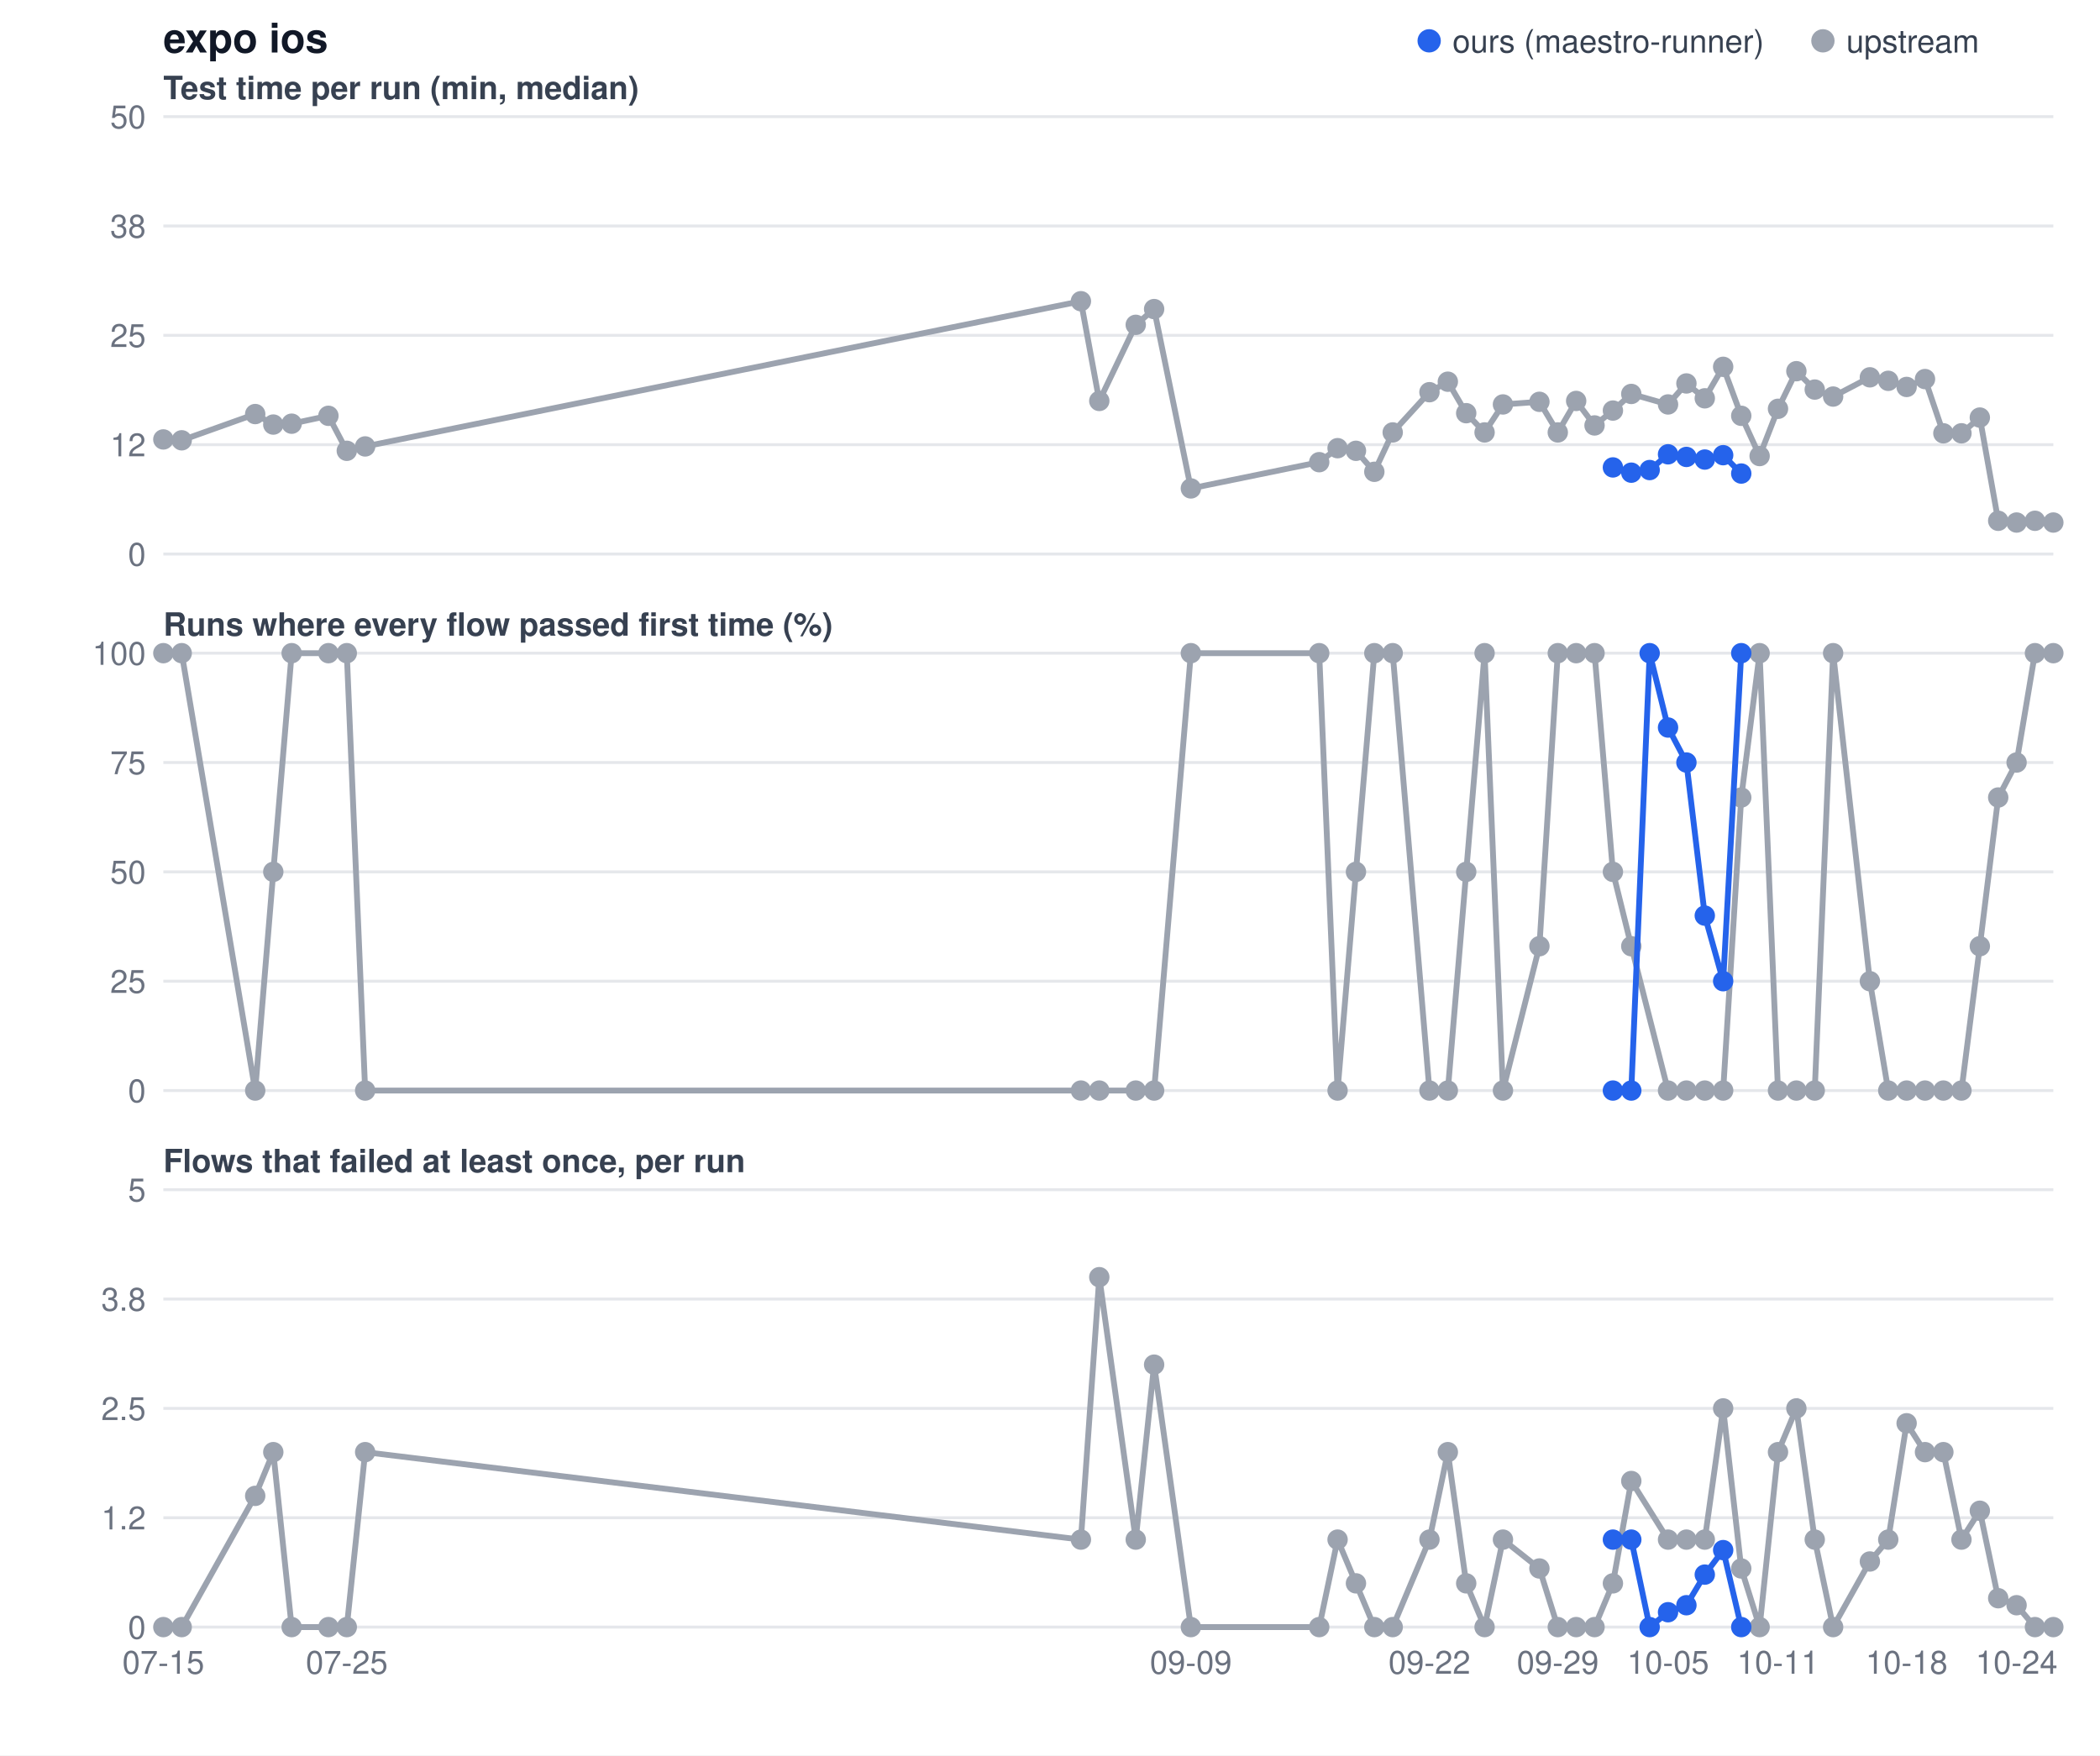
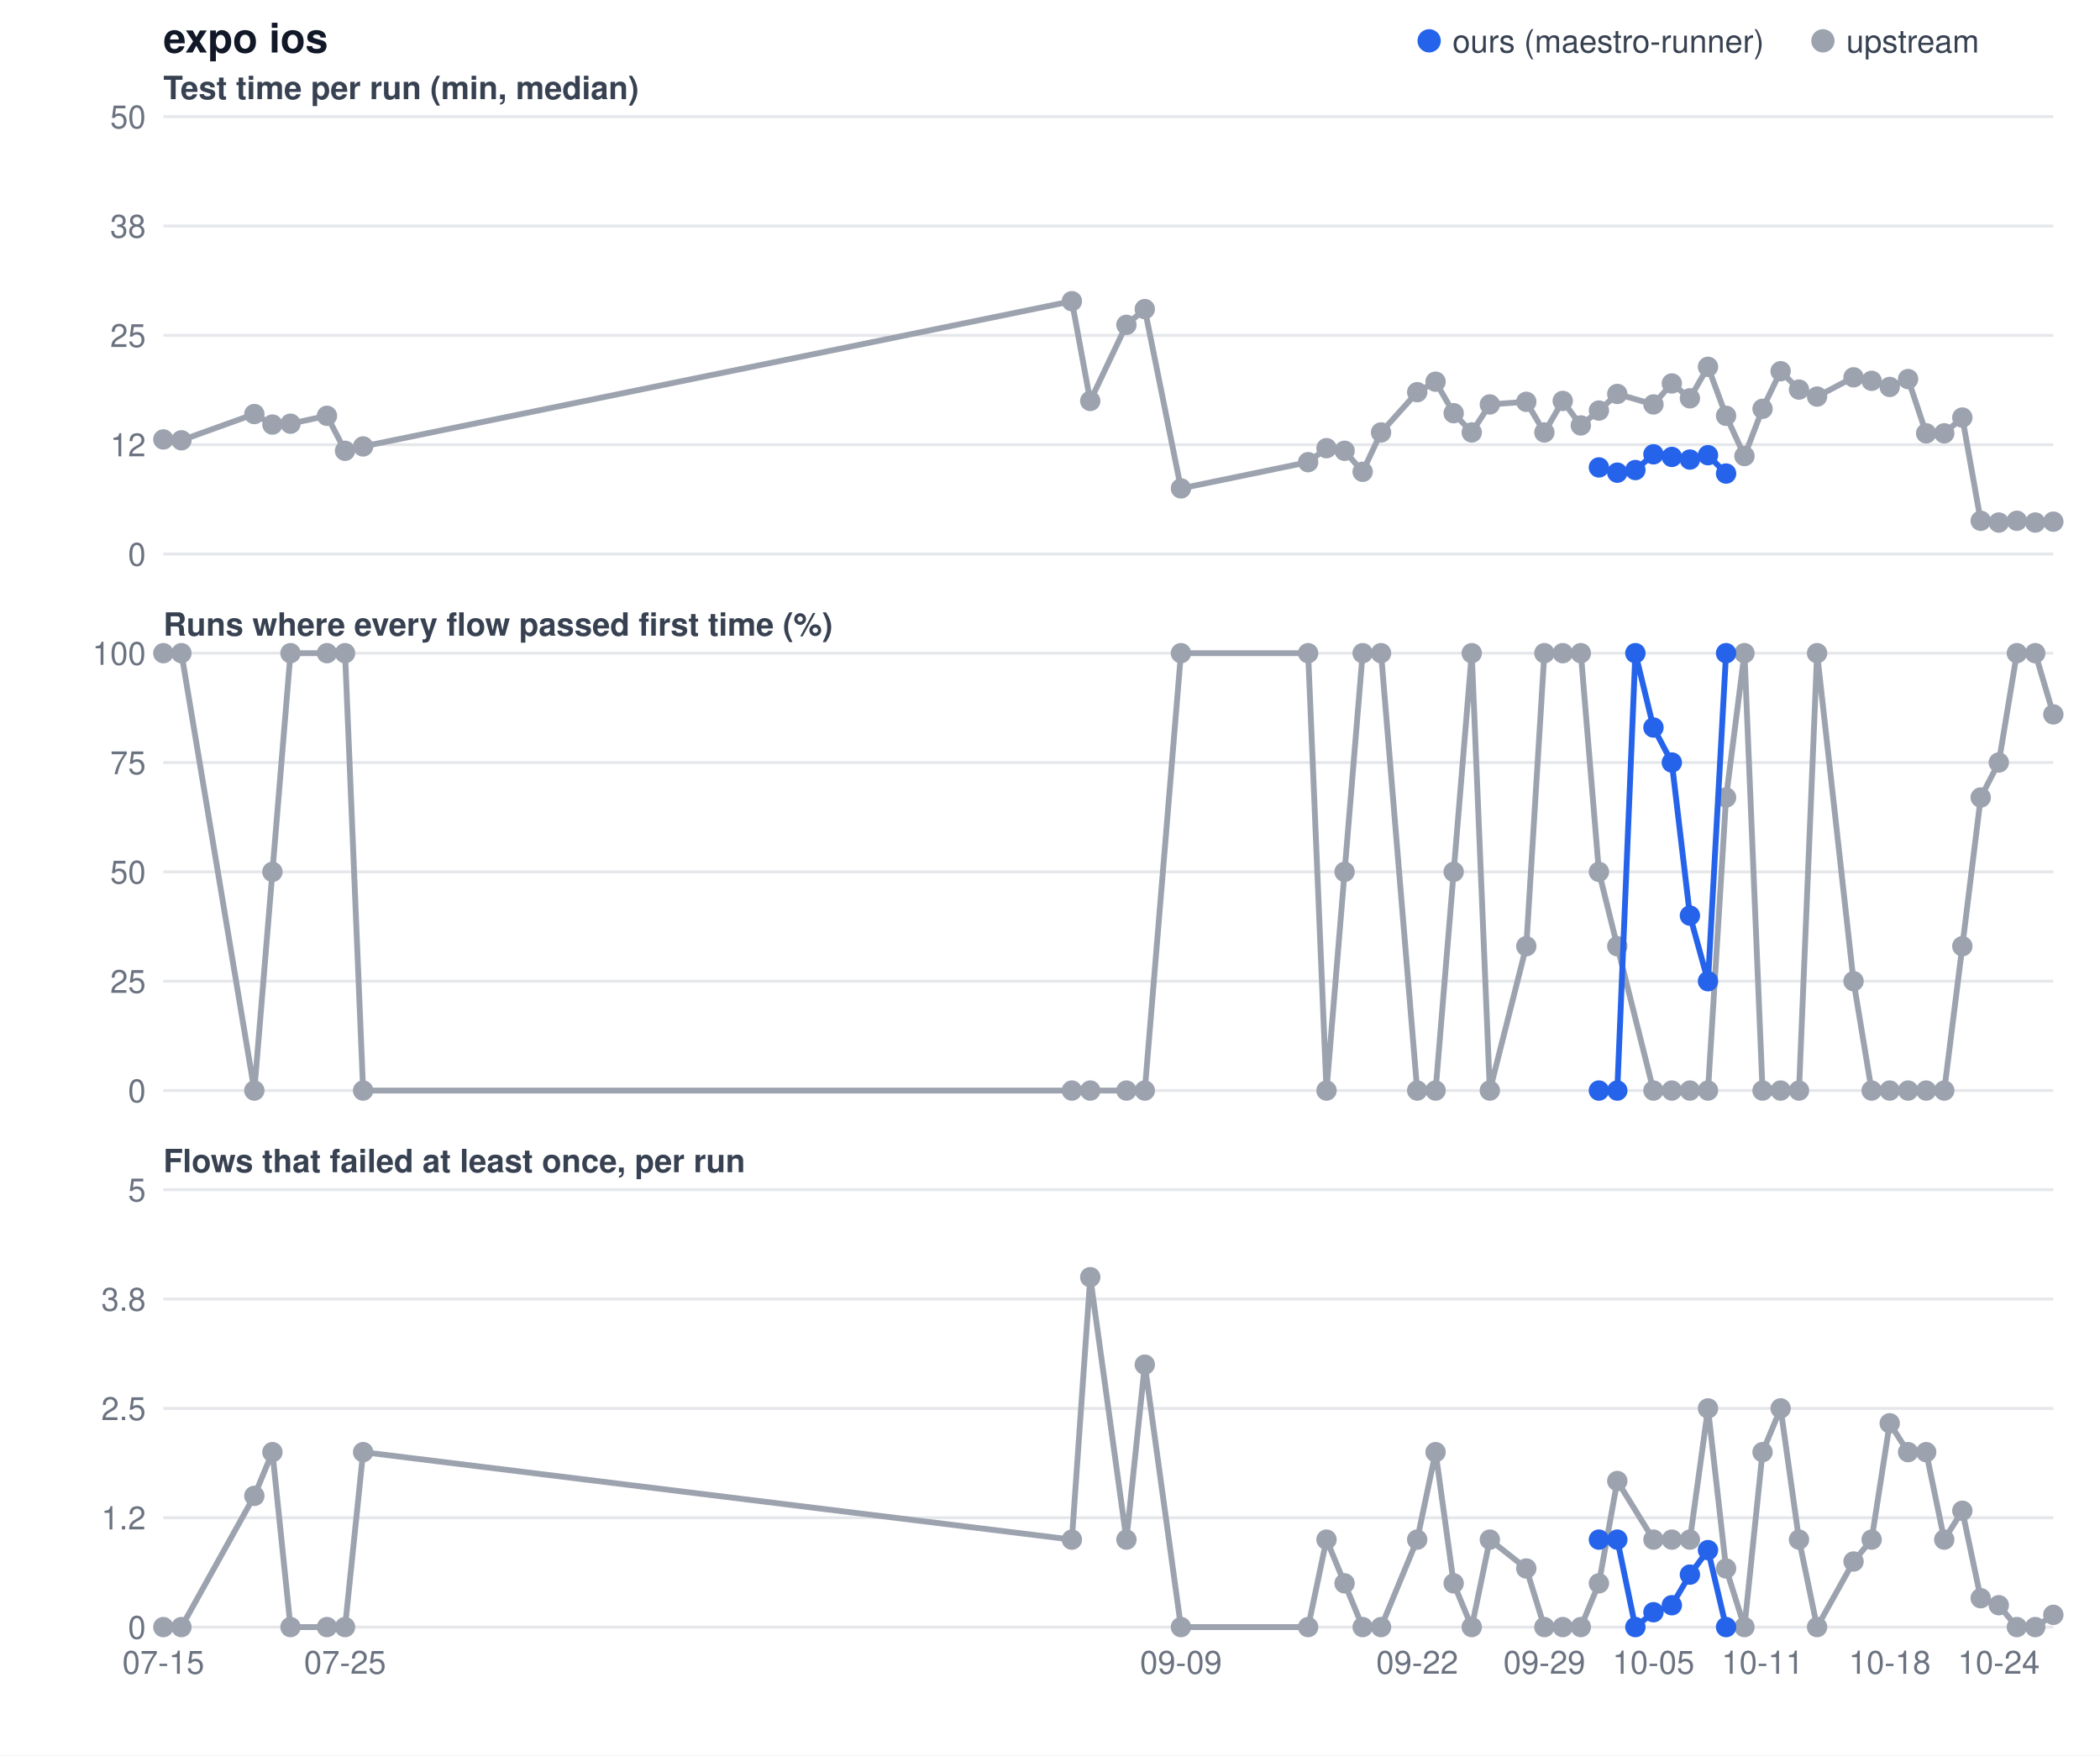
<svg xmlns="http://www.w3.org/2000/svg" width="720" height="602" font-family="-apple-system,Segoe UI,Helvetica,Arial,sans-serif" font-size="11">
  <rect width="100%" height="100%" fill="#ffffff" />
  <text x="56" y="18" font-size="14" font-weight="600" fill="#111827">expo ios</text>
  <circle cx="490" cy="14" r="4" fill="#2563eb" />
  <text x="498" y="18" fill="#374151">ours (maestro-runner)</text>
  <circle cx="625" cy="14" r="4" fill="#9ca3af" />
  <text x="633" y="18" fill="#374151">upstream</text>
  <text x="56" y="34" fill="#374151" font-weight="600">Test time per run (min, median)</text>
  <line x1="56" x2="704" y1="190.0" y2="190.0" stroke="#e5e7eb" />
  <text x="50" y="194.0" text-anchor="end" fill="#6b7280">0</text>
  <line x1="56" x2="704" y1="152.5" y2="152.5" stroke="#e5e7eb" />
  <text x="50" y="156.5" text-anchor="end" fill="#6b7280">12</text>
  <line x1="56" x2="704" y1="115.0" y2="115.0" stroke="#e5e7eb" />
  <text x="50" y="119.0" text-anchor="end" fill="#6b7280">25</text>
  <line x1="56" x2="704" y1="77.5" y2="77.5" stroke="#e5e7eb" />
  <text x="50" y="81.5" text-anchor="end" fill="#6b7280">38</text>
  <line x1="56" x2="704" y1="40.0" y2="40.0" stroke="#e5e7eb" />
  <text x="50" y="44.0" text-anchor="end" fill="#6b7280">50</text>
-   <polyline fill="none" stroke="#9ca3af" stroke-width="2" points="56.0,150.7 62.3,151.0 87.5,142.0 93.7,145.6 100.0,145.3 112.6,142.6 118.9,154.6 125.2,153.1 370.6,103.3 376.9,137.5 389.4,111.4 395.7,106.0 408.3,167.5 452.3,158.5 458.6,153.7 464.9,154.6 471.2,161.8 477.5,148.3 490.1,134.5 496.4,130.9 502.7,141.7 509.0,148.3 515.3,138.7 527.8,137.8 534.1,148.3 540.4,137.5 546.7,145.9 553.0,140.8 559.3,135.1 571.9,138.7 578.2,131.5 584.5,136.6 590.8,125.8 597.0,142.6 603.3,156.4 609.6,140.2 615.9,127.3 622.2,133.6 628.5,136.0 641.1,129.4 647.4,130.6 653.7,132.7 660.0,130.0 666.3,148.6 672.5,148.6 678.8,143.2 685.1,178.6 691.4,179.2 697.7,178.6 704.0,179.2" />
+   <polyline fill="none" stroke="#9ca3af" stroke-width="2" points="56.0,150.7 62.2,151.0 87.2,142.0 93.4,145.6 99.6,145.3 112.1,142.6 118.3,154.6 124.5,153.1 367.5,103.3 373.8,137.5 386.2,111.4 392.5,106.0 404.9,167.5 448.5,158.5 454.8,153.7 461.0,154.6 467.2,161.8 473.5,148.3 485.9,134.5 492.2,130.9 498.4,141.7 504.6,148.3 510.8,138.7 523.3,137.8 529.5,148.3 535.8,137.5 542.0,145.9 548.2,140.8 554.5,135.1 566.9,138.7 573.2,131.5 579.4,136.6 585.6,125.8 591.8,142.6 598.1,156.4 604.3,140.2 610.5,127.3 616.8,133.6 623.0,136.0 635.5,129.4 641.7,130.6 647.9,132.7 654.2,130.0 660.4,148.6 666.6,148.6 672.8,143.2 679.1,178.6 685.3,179.2 691.5,178.6 697.8,179.2 704.0,178.9" />
  <circle cx="56.0" cy="150.7" r="3.5" fill="#9ca3af" />
-   <circle cx="62.3" cy="151.0" r="3.5" fill="#9ca3af" />
-   <circle cx="87.5" cy="142.0" r="3.5" fill="#9ca3af" />
-   <circle cx="93.7" cy="145.6" r="3.5" fill="#9ca3af" />
-   <circle cx="100.0" cy="145.3" r="3.5" fill="#9ca3af" />
-   <circle cx="112.6" cy="142.6" r="3.5" fill="#9ca3af" />
-   <circle cx="118.9" cy="154.6" r="3.5" fill="#9ca3af" />
-   <circle cx="125.2" cy="153.1" r="3.5" fill="#9ca3af" />
-   <circle cx="370.6" cy="103.3" r="3.5" fill="#9ca3af" />
-   <circle cx="376.9" cy="137.5" r="3.5" fill="#9ca3af" />
-   <circle cx="389.4" cy="111.4" r="3.5" fill="#9ca3af" />
-   <circle cx="395.7" cy="106.0" r="3.5" fill="#9ca3af" />
-   <circle cx="408.3" cy="167.5" r="3.5" fill="#9ca3af" />
-   <circle cx="452.3" cy="158.5" r="3.5" fill="#9ca3af" />
-   <circle cx="458.6" cy="153.7" r="3.5" fill="#9ca3af" />
-   <circle cx="464.9" cy="154.6" r="3.5" fill="#9ca3af" />
-   <circle cx="471.2" cy="161.8" r="3.5" fill="#9ca3af" />
-   <circle cx="477.5" cy="148.3" r="3.5" fill="#9ca3af" />
-   <circle cx="490.1" cy="134.5" r="3.5" fill="#9ca3af" />
-   <circle cx="496.4" cy="130.9" r="3.5" fill="#9ca3af" />
-   <circle cx="502.7" cy="141.7" r="3.5" fill="#9ca3af" />
-   <circle cx="509.0" cy="148.3" r="3.5" fill="#9ca3af" />
-   <circle cx="515.3" cy="138.7" r="3.5" fill="#9ca3af" />
-   <circle cx="527.8" cy="137.8" r="3.5" fill="#9ca3af" />
-   <circle cx="534.1" cy="148.3" r="3.5" fill="#9ca3af" />
-   <circle cx="540.4" cy="137.5" r="3.5" fill="#9ca3af" />
-   <circle cx="546.7" cy="145.9" r="3.5" fill="#9ca3af" />
-   <circle cx="553.0" cy="140.8" r="3.5" fill="#9ca3af" />
-   <circle cx="559.3" cy="135.1" r="3.5" fill="#9ca3af" />
-   <circle cx="571.9" cy="138.7" r="3.5" fill="#9ca3af" />
-   <circle cx="578.2" cy="131.5" r="3.5" fill="#9ca3af" />
-   <circle cx="584.5" cy="136.6" r="3.5" fill="#9ca3af" />
-   <circle cx="590.8" cy="125.8" r="3.5" fill="#9ca3af" />
-   <circle cx="597.0" cy="142.6" r="3.5" fill="#9ca3af" />
-   <circle cx="603.3" cy="156.4" r="3.5" fill="#9ca3af" />
-   <circle cx="609.6" cy="140.2" r="3.5" fill="#9ca3af" />
-   <circle cx="615.9" cy="127.3" r="3.5" fill="#9ca3af" />
-   <circle cx="622.2" cy="133.6" r="3.5" fill="#9ca3af" />
-   <circle cx="628.5" cy="136.0" r="3.5" fill="#9ca3af" />
-   <circle cx="641.1" cy="129.4" r="3.5" fill="#9ca3af" />
-   <circle cx="647.4" cy="130.6" r="3.5" fill="#9ca3af" />
-   <circle cx="653.7" cy="132.7" r="3.5" fill="#9ca3af" />
-   <circle cx="660.0" cy="130.0" r="3.5" fill="#9ca3af" />
-   <circle cx="666.3" cy="148.6" r="3.5" fill="#9ca3af" />
-   <circle cx="672.5" cy="148.6" r="3.5" fill="#9ca3af" />
-   <circle cx="678.8" cy="143.2" r="3.5" fill="#9ca3af" />
-   <circle cx="685.1" cy="178.6" r="3.5" fill="#9ca3af" />
-   <circle cx="691.4" cy="179.2" r="3.5" fill="#9ca3af" />
-   <circle cx="697.7" cy="178.6" r="3.5" fill="#9ca3af" />
-   <circle cx="704.0" cy="179.2" r="3.5" fill="#9ca3af" />
-   <polyline fill="none" stroke="#2563eb" stroke-width="2" points="553.0,160.3 559.3,162.1 565.6,161.2 571.9,155.8 578.2,156.7 584.5,157.6 590.8,156.1 597.0,162.4" />
-   <circle cx="553.0" cy="160.3" r="3.5" fill="#2563eb" />
-   <circle cx="559.3" cy="162.1" r="3.5" fill="#2563eb" />
-   <circle cx="565.6" cy="161.2" r="3.5" fill="#2563eb" />
-   <circle cx="571.9" cy="155.8" r="3.5" fill="#2563eb" />
-   <circle cx="578.2" cy="156.7" r="3.5" fill="#2563eb" />
-   <circle cx="584.5" cy="157.6" r="3.5" fill="#2563eb" />
-   <circle cx="590.8" cy="156.1" r="3.5" fill="#2563eb" />
-   <circle cx="597.0" cy="162.4" r="3.5" fill="#2563eb" />
+   <circle cx="62.2" cy="151.0" r="3.5" fill="#9ca3af" />
+   <circle cx="87.2" cy="142.0" r="3.5" fill="#9ca3af" />
+   <circle cx="93.4" cy="145.6" r="3.5" fill="#9ca3af" />
+   <circle cx="99.6" cy="145.3" r="3.5" fill="#9ca3af" />
+   <circle cx="112.1" cy="142.6" r="3.5" fill="#9ca3af" />
+   <circle cx="118.3" cy="154.6" r="3.5" fill="#9ca3af" />
+   <circle cx="124.5" cy="153.1" r="3.5" fill="#9ca3af" />
+   <circle cx="367.5" cy="103.3" r="3.5" fill="#9ca3af" />
+   <circle cx="373.8" cy="137.5" r="3.5" fill="#9ca3af" />
+   <circle cx="386.2" cy="111.4" r="3.5" fill="#9ca3af" />
+   <circle cx="392.5" cy="106.0" r="3.5" fill="#9ca3af" />
+   <circle cx="404.9" cy="167.5" r="3.5" fill="#9ca3af" />
+   <circle cx="448.5" cy="158.5" r="3.5" fill="#9ca3af" />
+   <circle cx="454.8" cy="153.7" r="3.5" fill="#9ca3af" />
+   <circle cx="461.0" cy="154.6" r="3.5" fill="#9ca3af" />
+   <circle cx="467.2" cy="161.8" r="3.5" fill="#9ca3af" />
+   <circle cx="473.5" cy="148.3" r="3.5" fill="#9ca3af" />
+   <circle cx="485.9" cy="134.5" r="3.5" fill="#9ca3af" />
+   <circle cx="492.2" cy="130.9" r="3.5" fill="#9ca3af" />
+   <circle cx="498.4" cy="141.7" r="3.5" fill="#9ca3af" />
+   <circle cx="504.6" cy="148.3" r="3.5" fill="#9ca3af" />
+   <circle cx="510.8" cy="138.7" r="3.5" fill="#9ca3af" />
+   <circle cx="523.3" cy="137.8" r="3.5" fill="#9ca3af" />
+   <circle cx="529.5" cy="148.3" r="3.5" fill="#9ca3af" />
+   <circle cx="535.8" cy="137.5" r="3.5" fill="#9ca3af" />
+   <circle cx="542.0" cy="145.9" r="3.5" fill="#9ca3af" />
+   <circle cx="548.2" cy="140.8" r="3.5" fill="#9ca3af" />
+   <circle cx="554.5" cy="135.1" r="3.5" fill="#9ca3af" />
+   <circle cx="566.9" cy="138.7" r="3.5" fill="#9ca3af" />
+   <circle cx="573.2" cy="131.5" r="3.5" fill="#9ca3af" />
+   <circle cx="579.4" cy="136.6" r="3.5" fill="#9ca3af" />
+   <circle cx="585.6" cy="125.8" r="3.5" fill="#9ca3af" />
+   <circle cx="591.8" cy="142.6" r="3.5" fill="#9ca3af" />
+   <circle cx="598.1" cy="156.4" r="3.5" fill="#9ca3af" />
+   <circle cx="604.3" cy="140.2" r="3.5" fill="#9ca3af" />
+   <circle cx="610.5" cy="127.3" r="3.5" fill="#9ca3af" />
+   <circle cx="616.8" cy="133.6" r="3.5" fill="#9ca3af" />
+   <circle cx="623.0" cy="136.0" r="3.5" fill="#9ca3af" />
+   <circle cx="635.5" cy="129.4" r="3.5" fill="#9ca3af" />
+   <circle cx="641.7" cy="130.6" r="3.5" fill="#9ca3af" />
+   <circle cx="647.9" cy="132.7" r="3.5" fill="#9ca3af" />
+   <circle cx="654.2" cy="130.0" r="3.5" fill="#9ca3af" />
+   <circle cx="660.4" cy="148.6" r="3.5" fill="#9ca3af" />
+   <circle cx="666.6" cy="148.6" r="3.5" fill="#9ca3af" />
+   <circle cx="672.8" cy="143.2" r="3.5" fill="#9ca3af" />
+   <circle cx="679.1" cy="178.6" r="3.5" fill="#9ca3af" />
+   <circle cx="685.3" cy="179.2" r="3.5" fill="#9ca3af" />
+   <circle cx="691.5" cy="178.6" r="3.5" fill="#9ca3af" />
+   <circle cx="697.8" cy="179.2" r="3.5" fill="#9ca3af" />
+   <circle cx="704.0" cy="178.9" r="3.5" fill="#9ca3af" />
+   <polyline fill="none" stroke="#2563eb" stroke-width="2" points="548.2,160.3 554.5,162.1 560.7,161.2 566.9,155.8 573.2,156.7 579.4,157.6 585.6,156.1 591.8,162.4" />
+   <circle cx="548.2" cy="160.3" r="3.5" fill="#2563eb" />
+   <circle cx="554.5" cy="162.1" r="3.5" fill="#2563eb" />
+   <circle cx="560.7" cy="161.2" r="3.5" fill="#2563eb" />
+   <circle cx="566.9" cy="155.8" r="3.5" fill="#2563eb" />
+   <circle cx="573.2" cy="156.7" r="3.5" fill="#2563eb" />
+   <circle cx="579.4" cy="157.6" r="3.5" fill="#2563eb" />
+   <circle cx="585.6" cy="156.1" r="3.5" fill="#2563eb" />
+   <circle cx="591.8" cy="162.4" r="3.5" fill="#2563eb" />
  <text x="56" y="218" fill="#374151" font-weight="600">Runs where every flow passed first time (%)</text>
  <line x1="56" x2="704" y1="374.0" y2="374.0" stroke="#e5e7eb" />
  <text x="50" y="378.0" text-anchor="end" fill="#6b7280">0</text>
  <line x1="56" x2="704" y1="336.5" y2="336.5" stroke="#e5e7eb" />
  <text x="50" y="340.5" text-anchor="end" fill="#6b7280">25</text>
  <line x1="56" x2="704" y1="299.0" y2="299.0" stroke="#e5e7eb" />
  <text x="50" y="303.0" text-anchor="end" fill="#6b7280">50</text>
  <line x1="56" x2="704" y1="261.5" y2="261.5" stroke="#e5e7eb" />
  <text x="50" y="265.5" text-anchor="end" fill="#6b7280">75</text>
  <line x1="56" x2="704" y1="224.0" y2="224.0" stroke="#e5e7eb" />
  <text x="50" y="228.0" text-anchor="end" fill="#6b7280">100</text>
-   <polyline fill="none" stroke="#9ca3af" stroke-width="2" points="56.0,224.0 62.3,224.0 87.5,374.0 93.7,299.0 100.0,224.0 112.6,224.0 118.9,224.0 125.2,374.0 370.6,374.0 376.9,374.0 389.4,374.0 395.7,374.0 408.3,224.0 452.3,224.0 458.6,374.0 464.9,299.0 471.2,224.0 477.5,224.0 490.1,374.0 496.4,374.0 502.7,299.0 509.0,224.0 515.3,374.0 527.8,324.5 534.1,224.0 540.4,224.0 546.7,224.0 553.0,299.0 559.3,324.5 571.9,374.0 578.2,374.0 584.5,374.0 590.8,374.0 597.0,273.5 603.3,224.0 609.6,374.0 615.9,374.0 622.2,374.0 628.5,224.0 641.1,336.5 647.4,374.0 653.7,374.0 660.0,374.0 666.3,374.0 672.5,374.0 678.8,324.5 685.1,273.5 691.4,261.5 697.7,224.0 704.0,224.0" />
+   <polyline fill="none" stroke="#9ca3af" stroke-width="2" points="56.0,224.0 62.2,224.0 87.2,374.0 93.4,299.0 99.6,224.0 112.1,224.0 118.3,224.0 124.5,374.0 367.5,374.0 373.8,374.0 386.2,374.0 392.5,374.0 404.9,224.0 448.5,224.0 454.8,374.0 461.0,299.0 467.2,224.0 473.5,224.0 485.9,374.0 492.2,374.0 498.4,299.0 504.6,224.0 510.8,374.0 523.3,324.5 529.5,224.0 535.8,224.0 542.0,224.0 548.2,299.0 554.5,324.5 566.9,374.0 573.2,374.0 579.4,374.0 585.6,374.0 591.8,273.5 598.1,224.0 604.3,374.0 610.5,374.0 616.8,374.0 623.0,224.0 635.5,336.5 641.7,374.0 647.9,374.0 654.2,374.0 660.4,374.0 666.6,374.0 672.8,324.5 679.1,273.5 685.3,261.5 691.5,224.0 697.8,224.0 704.0,245.0" />
  <circle cx="56.0" cy="224.0" r="3.5" fill="#9ca3af" />
-   <circle cx="62.3" cy="224.0" r="3.5" fill="#9ca3af" />
-   <circle cx="87.5" cy="374.0" r="3.5" fill="#9ca3af" />
-   <circle cx="93.7" cy="299.0" r="3.5" fill="#9ca3af" />
-   <circle cx="100.0" cy="224.0" r="3.5" fill="#9ca3af" />
-   <circle cx="112.6" cy="224.0" r="3.5" fill="#9ca3af" />
-   <circle cx="118.9" cy="224.0" r="3.5" fill="#9ca3af" />
-   <circle cx="125.2" cy="374.0" r="3.5" fill="#9ca3af" />
-   <circle cx="370.6" cy="374.0" r="3.5" fill="#9ca3af" />
-   <circle cx="376.9" cy="374.0" r="3.5" fill="#9ca3af" />
-   <circle cx="389.4" cy="374.0" r="3.5" fill="#9ca3af" />
-   <circle cx="395.7" cy="374.0" r="3.5" fill="#9ca3af" />
-   <circle cx="408.3" cy="224.0" r="3.5" fill="#9ca3af" />
-   <circle cx="452.3" cy="224.0" r="3.5" fill="#9ca3af" />
-   <circle cx="458.6" cy="374.0" r="3.5" fill="#9ca3af" />
-   <circle cx="464.9" cy="299.0" r="3.5" fill="#9ca3af" />
-   <circle cx="471.2" cy="224.0" r="3.5" fill="#9ca3af" />
-   <circle cx="477.5" cy="224.0" r="3.5" fill="#9ca3af" />
-   <circle cx="490.1" cy="374.0" r="3.5" fill="#9ca3af" />
-   <circle cx="496.4" cy="374.0" r="3.5" fill="#9ca3af" />
-   <circle cx="502.7" cy="299.0" r="3.5" fill="#9ca3af" />
-   <circle cx="509.0" cy="224.0" r="3.5" fill="#9ca3af" />
-   <circle cx="515.3" cy="374.0" r="3.5" fill="#9ca3af" />
-   <circle cx="527.8" cy="324.5" r="3.5" fill="#9ca3af" />
-   <circle cx="534.1" cy="224.0" r="3.5" fill="#9ca3af" />
-   <circle cx="540.4" cy="224.0" r="3.5" fill="#9ca3af" />
-   <circle cx="546.7" cy="224.0" r="3.5" fill="#9ca3af" />
-   <circle cx="553.0" cy="299.0" r="3.5" fill="#9ca3af" />
-   <circle cx="559.3" cy="324.5" r="3.5" fill="#9ca3af" />
-   <circle cx="571.9" cy="374.0" r="3.5" fill="#9ca3af" />
-   <circle cx="578.2" cy="374.0" r="3.5" fill="#9ca3af" />
-   <circle cx="584.5" cy="374.0" r="3.5" fill="#9ca3af" />
-   <circle cx="590.8" cy="374.0" r="3.5" fill="#9ca3af" />
-   <circle cx="597.0" cy="273.5" r="3.5" fill="#9ca3af" />
-   <circle cx="603.3" cy="224.0" r="3.5" fill="#9ca3af" />
-   <circle cx="609.6" cy="374.0" r="3.5" fill="#9ca3af" />
-   <circle cx="615.9" cy="374.0" r="3.5" fill="#9ca3af" />
-   <circle cx="622.2" cy="374.0" r="3.5" fill="#9ca3af" />
-   <circle cx="628.5" cy="224.0" r="3.5" fill="#9ca3af" />
-   <circle cx="641.1" cy="336.5" r="3.5" fill="#9ca3af" />
-   <circle cx="647.4" cy="374.0" r="3.5" fill="#9ca3af" />
-   <circle cx="653.7" cy="374.0" r="3.5" fill="#9ca3af" />
-   <circle cx="660.0" cy="374.0" r="3.5" fill="#9ca3af" />
-   <circle cx="666.3" cy="374.0" r="3.5" fill="#9ca3af" />
-   <circle cx="672.5" cy="374.0" r="3.5" fill="#9ca3af" />
-   <circle cx="678.8" cy="324.5" r="3.5" fill="#9ca3af" />
-   <circle cx="685.1" cy="273.5" r="3.5" fill="#9ca3af" />
-   <circle cx="691.4" cy="261.5" r="3.5" fill="#9ca3af" />
-   <circle cx="697.7" cy="224.0" r="3.5" fill="#9ca3af" />
-   <circle cx="704.0" cy="224.0" r="3.5" fill="#9ca3af" />
-   <polyline fill="none" stroke="#2563eb" stroke-width="2" points="553.0,374.0 559.3,374.0 565.6,224.0 571.9,249.5 578.2,261.5 584.5,314.0 590.8,336.5 597.0,224.0" />
-   <circle cx="553.0" cy="374.0" r="3.5" fill="#2563eb" />
-   <circle cx="559.3" cy="374.0" r="3.5" fill="#2563eb" />
-   <circle cx="565.6" cy="224.0" r="3.5" fill="#2563eb" />
-   <circle cx="571.9" cy="249.5" r="3.5" fill="#2563eb" />
-   <circle cx="578.2" cy="261.5" r="3.5" fill="#2563eb" />
-   <circle cx="584.5" cy="314.0" r="3.5" fill="#2563eb" />
-   <circle cx="590.8" cy="336.5" r="3.5" fill="#2563eb" />
-   <circle cx="597.0" cy="224.0" r="3.5" fill="#2563eb" />
+   <circle cx="62.2" cy="224.0" r="3.5" fill="#9ca3af" />
+   <circle cx="87.2" cy="374.0" r="3.5" fill="#9ca3af" />
+   <circle cx="93.4" cy="299.0" r="3.5" fill="#9ca3af" />
+   <circle cx="99.6" cy="224.0" r="3.5" fill="#9ca3af" />
+   <circle cx="112.1" cy="224.0" r="3.5" fill="#9ca3af" />
+   <circle cx="118.3" cy="224.0" r="3.5" fill="#9ca3af" />
+   <circle cx="124.5" cy="374.0" r="3.5" fill="#9ca3af" />
+   <circle cx="367.5" cy="374.0" r="3.5" fill="#9ca3af" />
+   <circle cx="373.8" cy="374.0" r="3.5" fill="#9ca3af" />
+   <circle cx="386.2" cy="374.0" r="3.5" fill="#9ca3af" />
+   <circle cx="392.5" cy="374.0" r="3.5" fill="#9ca3af" />
+   <circle cx="404.9" cy="224.0" r="3.5" fill="#9ca3af" />
+   <circle cx="448.5" cy="224.0" r="3.5" fill="#9ca3af" />
+   <circle cx="454.8" cy="374.0" r="3.5" fill="#9ca3af" />
+   <circle cx="461.0" cy="299.0" r="3.5" fill="#9ca3af" />
+   <circle cx="467.2" cy="224.0" r="3.5" fill="#9ca3af" />
+   <circle cx="473.5" cy="224.0" r="3.5" fill="#9ca3af" />
+   <circle cx="485.9" cy="374.0" r="3.5" fill="#9ca3af" />
+   <circle cx="492.2" cy="374.0" r="3.5" fill="#9ca3af" />
+   <circle cx="498.4" cy="299.0" r="3.5" fill="#9ca3af" />
+   <circle cx="504.6" cy="224.0" r="3.5" fill="#9ca3af" />
+   <circle cx="510.8" cy="374.0" r="3.5" fill="#9ca3af" />
+   <circle cx="523.3" cy="324.5" r="3.5" fill="#9ca3af" />
+   <circle cx="529.5" cy="224.0" r="3.5" fill="#9ca3af" />
+   <circle cx="535.8" cy="224.0" r="3.5" fill="#9ca3af" />
+   <circle cx="542.0" cy="224.0" r="3.5" fill="#9ca3af" />
+   <circle cx="548.2" cy="299.0" r="3.5" fill="#9ca3af" />
+   <circle cx="554.5" cy="324.5" r="3.5" fill="#9ca3af" />
+   <circle cx="566.9" cy="374.0" r="3.5" fill="#9ca3af" />
+   <circle cx="573.2" cy="374.0" r="3.5" fill="#9ca3af" />
+   <circle cx="579.4" cy="374.0" r="3.5" fill="#9ca3af" />
+   <circle cx="585.6" cy="374.0" r="3.5" fill="#9ca3af" />
+   <circle cx="591.8" cy="273.5" r="3.5" fill="#9ca3af" />
+   <circle cx="598.1" cy="224.0" r="3.5" fill="#9ca3af" />
+   <circle cx="604.3" cy="374.0" r="3.5" fill="#9ca3af" />
+   <circle cx="610.5" cy="374.0" r="3.5" fill="#9ca3af" />
+   <circle cx="616.8" cy="374.0" r="3.5" fill="#9ca3af" />
+   <circle cx="623.0" cy="224.0" r="3.5" fill="#9ca3af" />
+   <circle cx="635.5" cy="336.5" r="3.5" fill="#9ca3af" />
+   <circle cx="641.7" cy="374.0" r="3.5" fill="#9ca3af" />
+   <circle cx="647.9" cy="374.0" r="3.5" fill="#9ca3af" />
+   <circle cx="654.2" cy="374.0" r="3.5" fill="#9ca3af" />
+   <circle cx="660.4" cy="374.0" r="3.5" fill="#9ca3af" />
+   <circle cx="666.6" cy="374.0" r="3.5" fill="#9ca3af" />
+   <circle cx="672.8" cy="324.5" r="3.5" fill="#9ca3af" />
+   <circle cx="679.1" cy="273.5" r="3.5" fill="#9ca3af" />
+   <circle cx="685.3" cy="261.5" r="3.5" fill="#9ca3af" />
+   <circle cx="691.5" cy="224.0" r="3.5" fill="#9ca3af" />
+   <circle cx="697.8" cy="224.0" r="3.5" fill="#9ca3af" />
+   <circle cx="704.0" cy="245.0" r="3.5" fill="#9ca3af" />
+   <polyline fill="none" stroke="#2563eb" stroke-width="2" points="548.2,374.0 554.5,374.0 560.7,224.0 566.9,249.5 573.2,261.5 579.4,314.0 585.6,336.5 591.8,224.0" />
+   <circle cx="548.2" cy="374.0" r="3.5" fill="#2563eb" />
+   <circle cx="554.5" cy="374.0" r="3.5" fill="#2563eb" />
+   <circle cx="560.7" cy="224.0" r="3.5" fill="#2563eb" />
+   <circle cx="566.9" cy="249.5" r="3.5" fill="#2563eb" />
+   <circle cx="573.2" cy="261.5" r="3.5" fill="#2563eb" />
+   <circle cx="579.4" cy="314.0" r="3.5" fill="#2563eb" />
+   <circle cx="585.6" cy="336.5" r="3.5" fill="#2563eb" />
+   <circle cx="591.8" cy="224.0" r="3.5" fill="#2563eb" />
  <text x="56" y="402" fill="#374151" font-weight="600">Flows that failed at least once, per run</text>
  <line x1="56" x2="704" y1="558.0" y2="558.0" stroke="#e5e7eb" />
  <text x="50" y="562.0" text-anchor="end" fill="#6b7280">0</text>
  <line x1="56" x2="704" y1="520.5" y2="520.5" stroke="#e5e7eb" />
  <text x="50" y="524.5" text-anchor="end" fill="#6b7280">1.2</text>
  <line x1="56" x2="704" y1="483.0" y2="483.0" stroke="#e5e7eb" />
  <text x="50" y="487.0" text-anchor="end" fill="#6b7280">2.5</text>
  <line x1="56" x2="704" y1="445.5" y2="445.5" stroke="#e5e7eb" />
  <text x="50" y="449.5" text-anchor="end" fill="#6b7280">3.8</text>
  <line x1="56" x2="704" y1="408.0" y2="408.0" stroke="#e5e7eb" />
  <text x="50" y="412.0" text-anchor="end" fill="#6b7280">5</text>
-   <polyline fill="none" stroke="#9ca3af" stroke-width="2" points="56.0,558.0 62.3,558.0 87.5,513.0 93.7,498.0 100.0,558.0 112.6,558.0 118.9,558.0 125.2,498.0 370.6,528.0 376.9,438.0 389.4,528.0 395.7,468.0 408.3,558.0 452.3,558.0 458.6,528.0 464.9,543.0 471.2,558.0 477.5,558.0 490.1,528.0 496.4,498.0 502.7,543.0 509.0,558.0 515.3,528.0 527.8,537.9 534.1,558.0 540.4,558.0 546.7,558.0 553.0,543.0 559.3,507.9 571.9,528.0 578.2,528.0 584.5,528.0 590.8,483.0 597.0,537.9 603.3,558.0 609.6,498.0 615.9,483.0 622.2,528.0 628.5,558.0 641.1,535.5 647.4,528.0 653.7,488.1 660.0,498.0 666.3,498.0 672.5,528.0 678.8,518.1 685.1,548.1 691.4,550.5 697.7,558.0 704.0,558.0" />
+   <polyline fill="none" stroke="#9ca3af" stroke-width="2" points="56.0,558.0 62.2,558.0 87.2,513.0 93.4,498.0 99.6,558.0 112.1,558.0 118.3,558.0 124.5,498.0 367.5,528.0 373.8,438.0 386.2,528.0 392.5,468.0 404.9,558.0 448.5,558.0 454.8,528.0 461.0,543.0 467.2,558.0 473.5,558.0 485.9,528.0 492.2,498.0 498.4,543.0 504.6,558.0 510.8,528.0 523.3,537.9 529.5,558.0 535.8,558.0 542.0,558.0 548.2,543.0 554.5,507.9 566.9,528.0 573.2,528.0 579.4,528.0 585.6,483.0 591.8,537.9 598.1,558.0 604.3,498.0 610.5,483.0 616.8,528.0 623.0,558.0 635.5,535.5 641.7,528.0 647.9,488.1 654.2,498.0 660.4,498.0 666.6,528.0 672.8,518.1 679.1,548.1 685.3,550.5 691.5,558.0 697.8,558.0 704.0,553.8" />
  <circle cx="56.0" cy="558.0" r="3.5" fill="#9ca3af" />
-   <circle cx="62.3" cy="558.0" r="3.5" fill="#9ca3af" />
-   <circle cx="87.5" cy="513.0" r="3.5" fill="#9ca3af" />
-   <circle cx="93.7" cy="498.0" r="3.5" fill="#9ca3af" />
-   <circle cx="100.0" cy="558.0" r="3.5" fill="#9ca3af" />
-   <circle cx="112.6" cy="558.0" r="3.5" fill="#9ca3af" />
-   <circle cx="118.9" cy="558.0" r="3.5" fill="#9ca3af" />
-   <circle cx="125.2" cy="498.0" r="3.5" fill="#9ca3af" />
-   <circle cx="370.6" cy="528.0" r="3.5" fill="#9ca3af" />
-   <circle cx="376.9" cy="438.0" r="3.5" fill="#9ca3af" />
-   <circle cx="389.4" cy="528.0" r="3.5" fill="#9ca3af" />
-   <circle cx="395.7" cy="468.0" r="3.5" fill="#9ca3af" />
-   <circle cx="408.3" cy="558.0" r="3.5" fill="#9ca3af" />
-   <circle cx="452.3" cy="558.0" r="3.5" fill="#9ca3af" />
-   <circle cx="458.6" cy="528.0" r="3.5" fill="#9ca3af" />
-   <circle cx="464.9" cy="543.0" r="3.5" fill="#9ca3af" />
-   <circle cx="471.2" cy="558.0" r="3.5" fill="#9ca3af" />
-   <circle cx="477.5" cy="558.0" r="3.5" fill="#9ca3af" />
-   <circle cx="490.1" cy="528.0" r="3.5" fill="#9ca3af" />
-   <circle cx="496.4" cy="498.0" r="3.5" fill="#9ca3af" />
-   <circle cx="502.7" cy="543.0" r="3.5" fill="#9ca3af" />
-   <circle cx="509.0" cy="558.0" r="3.5" fill="#9ca3af" />
-   <circle cx="515.3" cy="528.0" r="3.5" fill="#9ca3af" />
-   <circle cx="527.8" cy="537.9" r="3.5" fill="#9ca3af" />
-   <circle cx="534.1" cy="558.0" r="3.5" fill="#9ca3af" />
-   <circle cx="540.4" cy="558.0" r="3.5" fill="#9ca3af" />
-   <circle cx="546.7" cy="558.0" r="3.5" fill="#9ca3af" />
-   <circle cx="553.0" cy="543.0" r="3.5" fill="#9ca3af" />
-   <circle cx="559.3" cy="507.9" r="3.5" fill="#9ca3af" />
-   <circle cx="571.9" cy="528.0" r="3.5" fill="#9ca3af" />
-   <circle cx="578.2" cy="528.0" r="3.5" fill="#9ca3af" />
-   <circle cx="584.5" cy="528.0" r="3.5" fill="#9ca3af" />
-   <circle cx="590.8" cy="483.0" r="3.5" fill="#9ca3af" />
-   <circle cx="597.0" cy="537.9" r="3.5" fill="#9ca3af" />
-   <circle cx="603.3" cy="558.0" r="3.5" fill="#9ca3af" />
-   <circle cx="609.6" cy="498.0" r="3.5" fill="#9ca3af" />
-   <circle cx="615.9" cy="483.0" r="3.5" fill="#9ca3af" />
-   <circle cx="622.2" cy="528.0" r="3.5" fill="#9ca3af" />
-   <circle cx="628.5" cy="558.0" r="3.5" fill="#9ca3af" />
-   <circle cx="641.1" cy="535.5" r="3.5" fill="#9ca3af" />
-   <circle cx="647.4" cy="528.0" r="3.5" fill="#9ca3af" />
-   <circle cx="653.7" cy="488.1" r="3.5" fill="#9ca3af" />
-   <circle cx="660.0" cy="498.0" r="3.5" fill="#9ca3af" />
-   <circle cx="666.3" cy="498.0" r="3.5" fill="#9ca3af" />
-   <circle cx="672.5" cy="528.0" r="3.5" fill="#9ca3af" />
-   <circle cx="678.8" cy="518.1" r="3.5" fill="#9ca3af" />
-   <circle cx="685.1" cy="548.1" r="3.5" fill="#9ca3af" />
-   <circle cx="691.4" cy="550.5" r="3.5" fill="#9ca3af" />
-   <circle cx="697.7" cy="558.0" r="3.5" fill="#9ca3af" />
-   <circle cx="704.0" cy="558.0" r="3.5" fill="#9ca3af" />
-   <polyline fill="none" stroke="#2563eb" stroke-width="2" points="553.0,528.0 559.3,528.0 565.6,558.0 571.9,552.9 578.2,550.5 584.5,540.0 590.8,531.6 597.0,558.0" />
-   <circle cx="553.0" cy="528.0" r="3.5" fill="#2563eb" />
-   <circle cx="559.3" cy="528.0" r="3.5" fill="#2563eb" />
-   <circle cx="565.6" cy="558.0" r="3.5" fill="#2563eb" />
-   <circle cx="571.9" cy="552.9" r="3.5" fill="#2563eb" />
-   <circle cx="578.2" cy="550.5" r="3.5" fill="#2563eb" />
-   <circle cx="584.5" cy="540.0" r="3.5" fill="#2563eb" />
-   <circle cx="590.8" cy="531.6" r="3.5" fill="#2563eb" />
-   <circle cx="597.0" cy="558.0" r="3.5" fill="#2563eb" />
+   <circle cx="62.2" cy="558.0" r="3.5" fill="#9ca3af" />
+   <circle cx="87.2" cy="513.0" r="3.5" fill="#9ca3af" />
+   <circle cx="93.4" cy="498.0" r="3.5" fill="#9ca3af" />
+   <circle cx="99.6" cy="558.0" r="3.5" fill="#9ca3af" />
+   <circle cx="112.1" cy="558.0" r="3.5" fill="#9ca3af" />
+   <circle cx="118.3" cy="558.0" r="3.5" fill="#9ca3af" />
+   <circle cx="124.5" cy="498.0" r="3.5" fill="#9ca3af" />
+   <circle cx="367.5" cy="528.0" r="3.5" fill="#9ca3af" />
+   <circle cx="373.8" cy="438.0" r="3.5" fill="#9ca3af" />
+   <circle cx="386.2" cy="528.0" r="3.5" fill="#9ca3af" />
+   <circle cx="392.5" cy="468.0" r="3.5" fill="#9ca3af" />
+   <circle cx="404.9" cy="558.0" r="3.5" fill="#9ca3af" />
+   <circle cx="448.5" cy="558.0" r="3.5" fill="#9ca3af" />
+   <circle cx="454.8" cy="528.0" r="3.5" fill="#9ca3af" />
+   <circle cx="461.0" cy="543.0" r="3.5" fill="#9ca3af" />
+   <circle cx="467.2" cy="558.0" r="3.5" fill="#9ca3af" />
+   <circle cx="473.5" cy="558.0" r="3.5" fill="#9ca3af" />
+   <circle cx="485.9" cy="528.0" r="3.5" fill="#9ca3af" />
+   <circle cx="492.2" cy="498.0" r="3.5" fill="#9ca3af" />
+   <circle cx="498.4" cy="543.0" r="3.5" fill="#9ca3af" />
+   <circle cx="504.6" cy="558.0" r="3.5" fill="#9ca3af" />
+   <circle cx="510.8" cy="528.0" r="3.5" fill="#9ca3af" />
+   <circle cx="523.3" cy="537.9" r="3.5" fill="#9ca3af" />
+   <circle cx="529.5" cy="558.0" r="3.5" fill="#9ca3af" />
+   <circle cx="535.8" cy="558.0" r="3.5" fill="#9ca3af" />
+   <circle cx="542.0" cy="558.0" r="3.5" fill="#9ca3af" />
+   <circle cx="548.2" cy="543.0" r="3.5" fill="#9ca3af" />
+   <circle cx="554.5" cy="507.9" r="3.5" fill="#9ca3af" />
+   <circle cx="566.9" cy="528.0" r="3.5" fill="#9ca3af" />
+   <circle cx="573.2" cy="528.0" r="3.5" fill="#9ca3af" />
+   <circle cx="579.4" cy="528.0" r="3.5" fill="#9ca3af" />
+   <circle cx="585.6" cy="483.0" r="3.5" fill="#9ca3af" />
+   <circle cx="591.8" cy="537.9" r="3.5" fill="#9ca3af" />
+   <circle cx="598.1" cy="558.0" r="3.5" fill="#9ca3af" />
+   <circle cx="604.3" cy="498.0" r="3.5" fill="#9ca3af" />
+   <circle cx="610.5" cy="483.0" r="3.5" fill="#9ca3af" />
+   <circle cx="616.8" cy="528.0" r="3.5" fill="#9ca3af" />
+   <circle cx="623.0" cy="558.0" r="3.5" fill="#9ca3af" />
+   <circle cx="635.5" cy="535.5" r="3.5" fill="#9ca3af" />
+   <circle cx="641.7" cy="528.0" r="3.5" fill="#9ca3af" />
+   <circle cx="647.9" cy="488.1" r="3.5" fill="#9ca3af" />
+   <circle cx="654.2" cy="498.0" r="3.5" fill="#9ca3af" />
+   <circle cx="660.4" cy="498.0" r="3.5" fill="#9ca3af" />
+   <circle cx="666.6" cy="528.0" r="3.5" fill="#9ca3af" />
+   <circle cx="672.8" cy="518.1" r="3.5" fill="#9ca3af" />
+   <circle cx="679.1" cy="548.1" r="3.5" fill="#9ca3af" />
+   <circle cx="685.3" cy="550.5" r="3.5" fill="#9ca3af" />
+   <circle cx="691.5" cy="558.0" r="3.5" fill="#9ca3af" />
+   <circle cx="697.8" cy="558.0" r="3.5" fill="#9ca3af" />
+   <circle cx="704.0" cy="553.8" r="3.5" fill="#9ca3af" />
+   <polyline fill="none" stroke="#2563eb" stroke-width="2" points="548.2,528.0 554.5,528.0 560.7,558.0 566.9,552.9 573.2,550.5 579.4,540.0 585.6,531.6 591.8,558.0" />
+   <circle cx="548.2" cy="528.0" r="3.5" fill="#2563eb" />
+   <circle cx="554.5" cy="528.0" r="3.5" fill="#2563eb" />
+   <circle cx="560.7" cy="558.0" r="3.5" fill="#2563eb" />
+   <circle cx="566.9" cy="552.9" r="3.5" fill="#2563eb" />
+   <circle cx="573.2" cy="550.5" r="3.5" fill="#2563eb" />
+   <circle cx="579.4" cy="540.0" r="3.5" fill="#2563eb" />
+   <circle cx="585.6" cy="531.6" r="3.5" fill="#2563eb" />
+   <circle cx="591.8" cy="558.0" r="3.5" fill="#2563eb" />
  <text x="56.0" y="574" text-anchor="middle" fill="#6b7280">07-15</text>
-   <text x="118.9" y="574" text-anchor="middle" fill="#6b7280">07-25</text>
-   <text x="408.3" y="574" text-anchor="middle" fill="#6b7280">09-09</text>
-   <text x="490.1" y="574" text-anchor="middle" fill="#6b7280">09-22</text>
-   <text x="534.1" y="574" text-anchor="middle" fill="#6b7280">09-29</text>
-   <text x="571.9" y="574" text-anchor="middle" fill="#6b7280">10-05</text>
-   <text x="609.6" y="574" text-anchor="middle" fill="#6b7280">10-11</text>
-   <text x="653.7" y="574" text-anchor="middle" fill="#6b7280">10-18</text>
-   <text x="691.4" y="574" text-anchor="middle" fill="#6b7280">10-24</text>
+   <text x="118.3" y="574" text-anchor="middle" fill="#6b7280">07-25</text>
+   <text x="404.9" y="574" text-anchor="middle" fill="#6b7280">09-09</text>
+   <text x="485.9" y="574" text-anchor="middle" fill="#6b7280">09-22</text>
+   <text x="529.5" y="574" text-anchor="middle" fill="#6b7280">09-29</text>
+   <text x="566.9" y="574" text-anchor="middle" fill="#6b7280">10-05</text>
+   <text x="604.3" y="574" text-anchor="middle" fill="#6b7280">10-11</text>
+   <text x="647.9" y="574" text-anchor="middle" fill="#6b7280">10-18</text>
+   <text x="685.3" y="574" text-anchor="middle" fill="#6b7280">10-24</text>
</svg>
